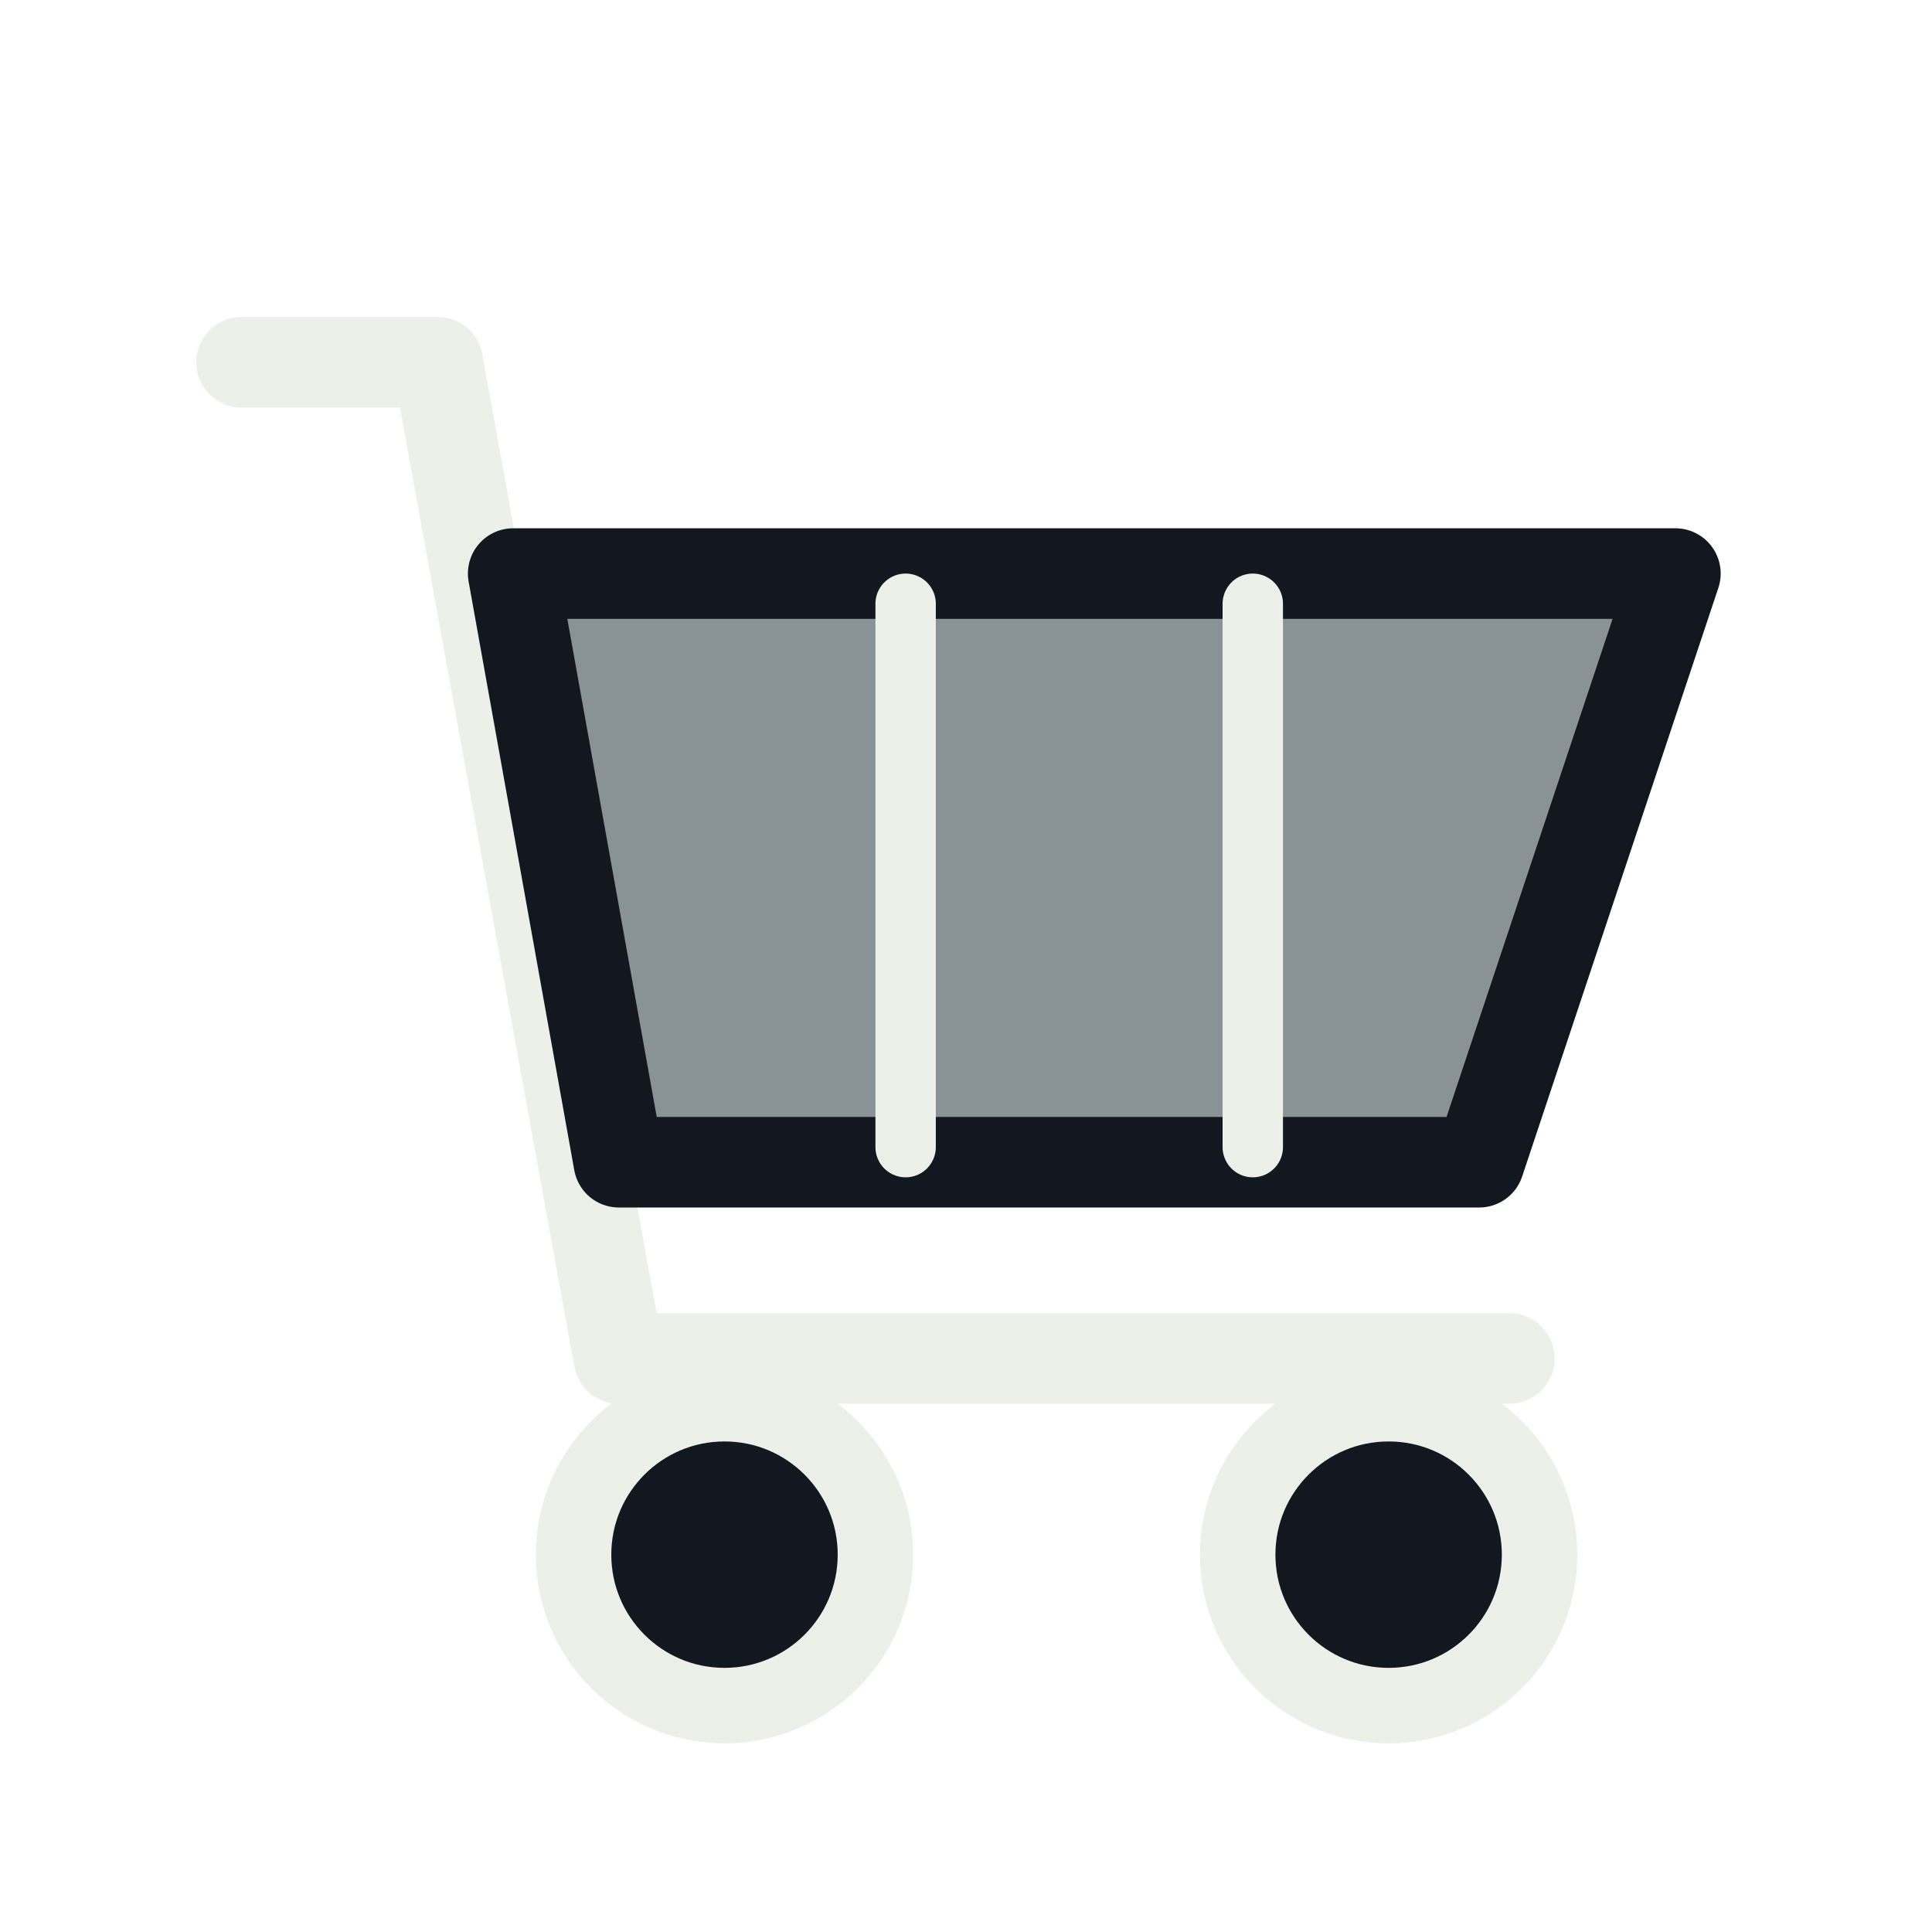
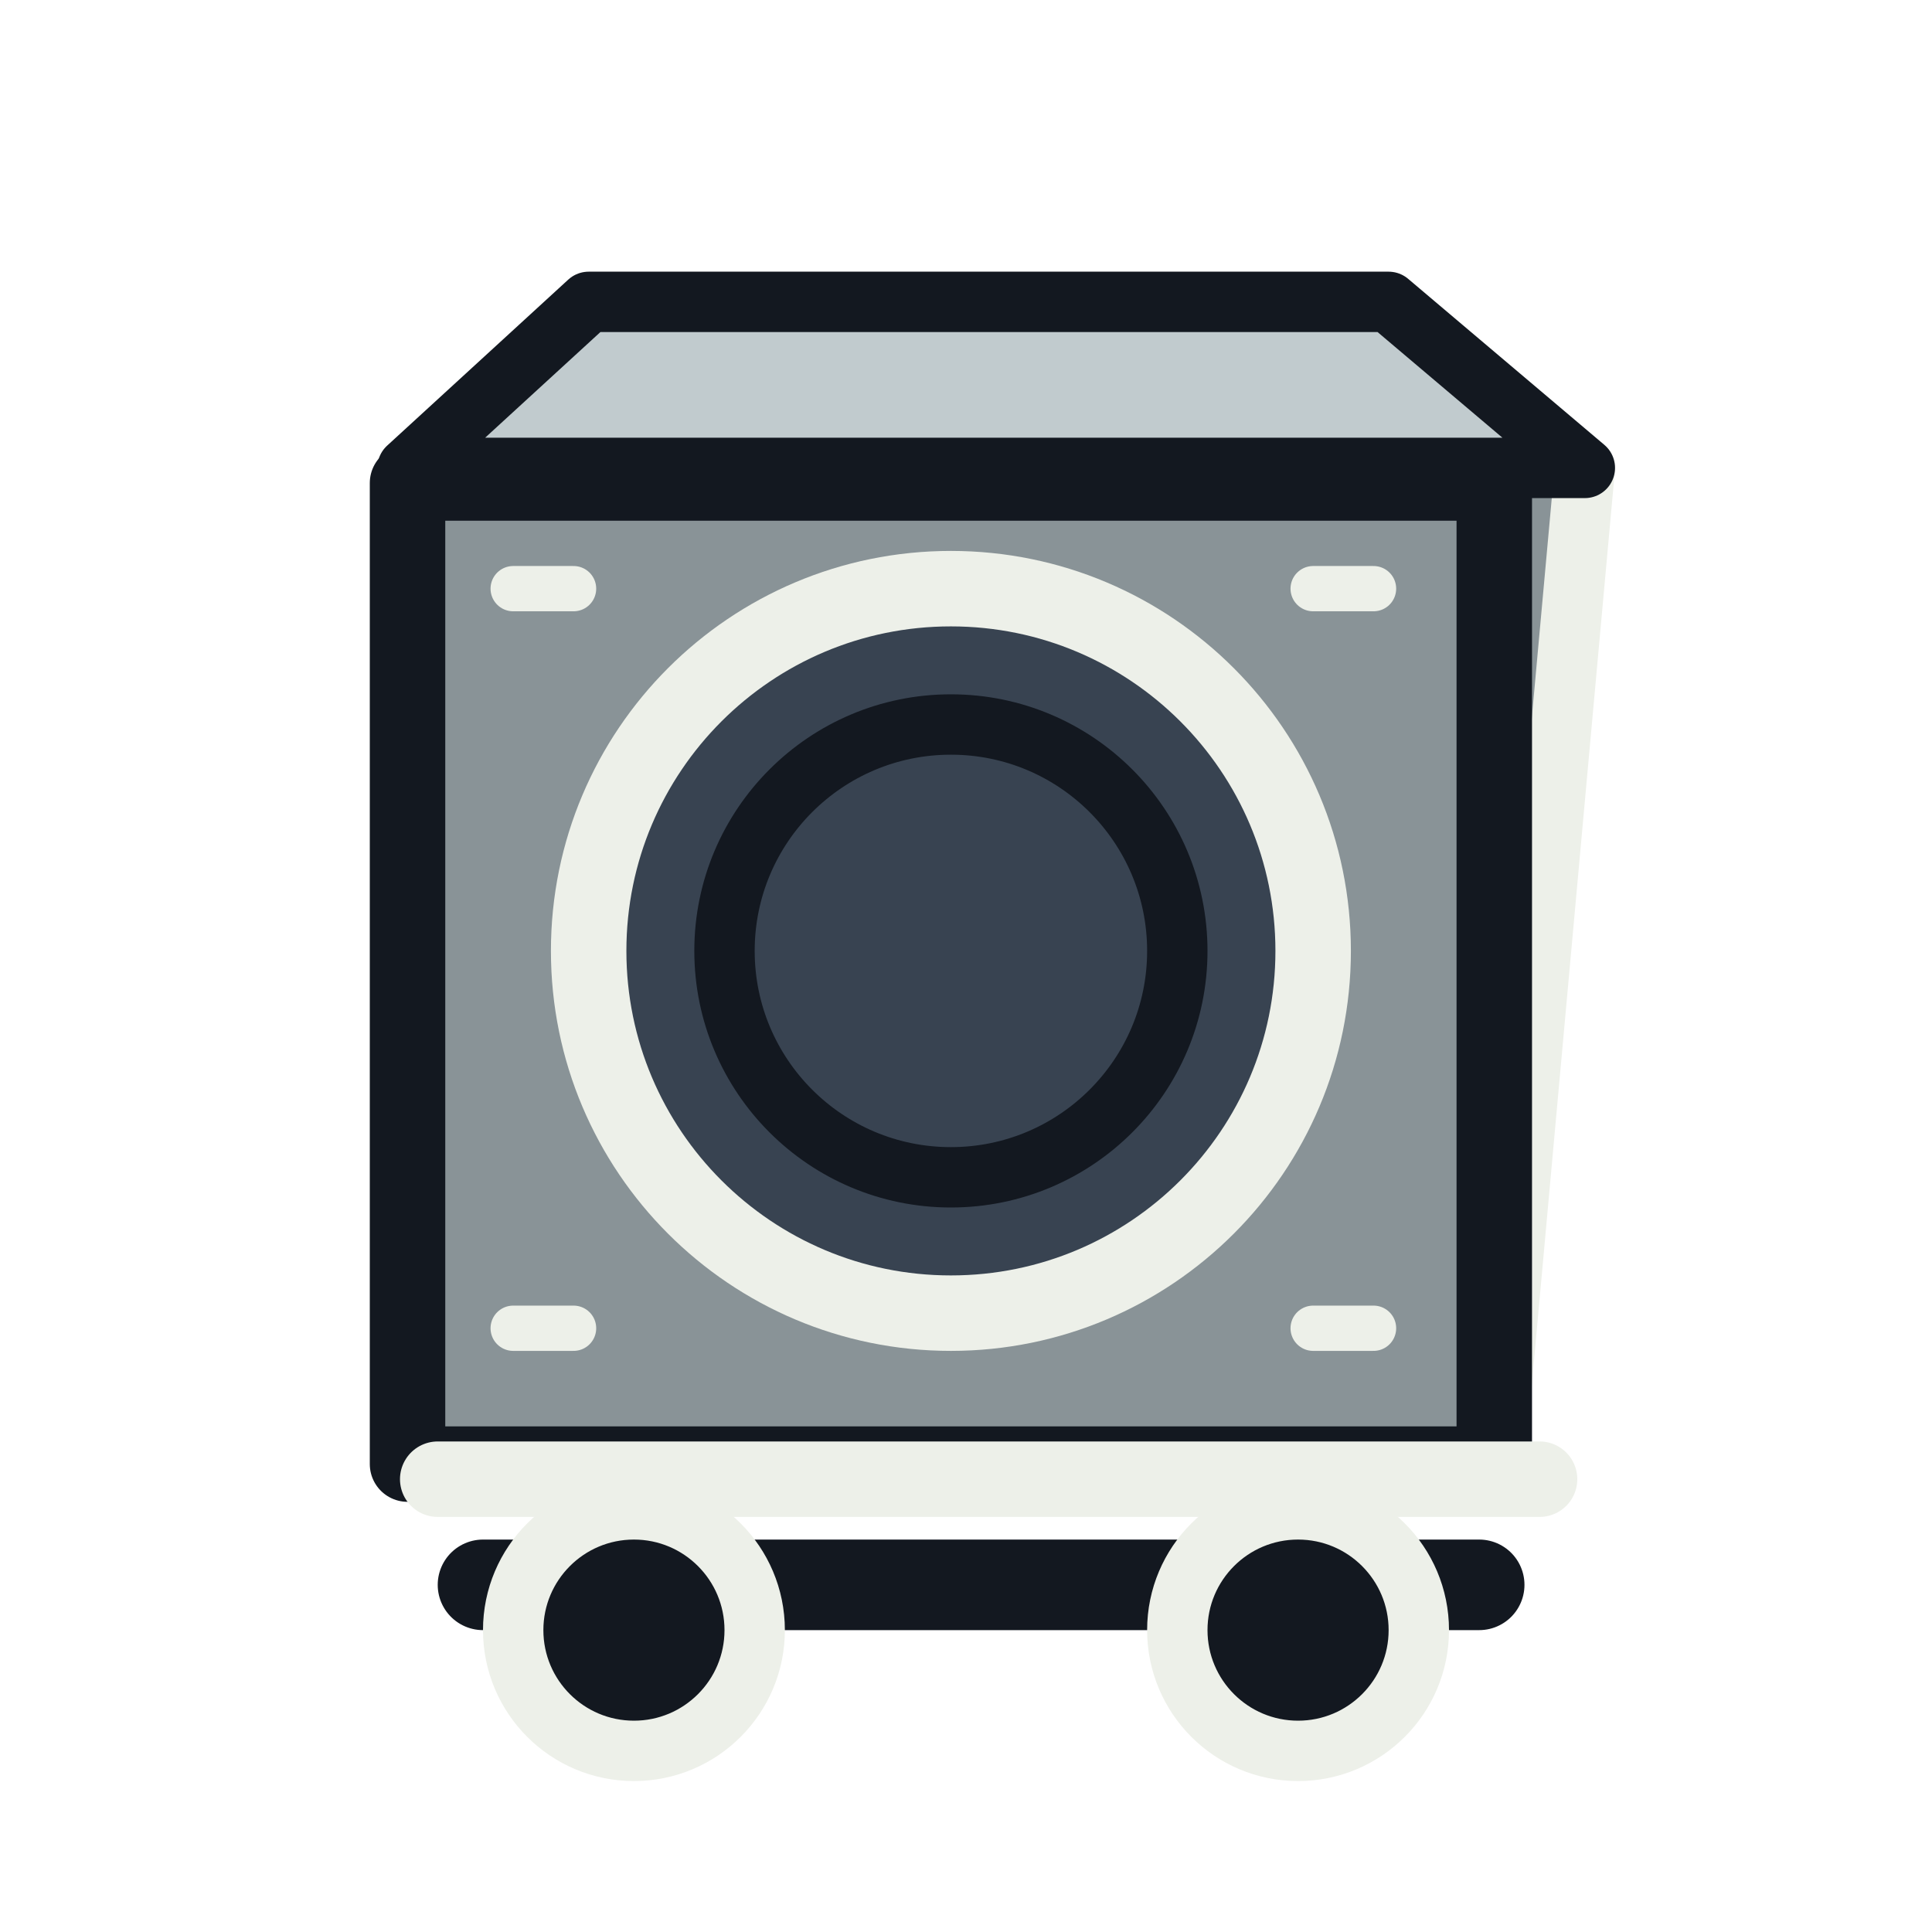
<svg xmlns="http://www.w3.org/2000/svg" width="128" height="128" viewBox="0 0 128 128">
  <g stroke-linecap="round" stroke-linejoin="round">
-     <path d="M16 24h13l12 66h59" fill="none" stroke="#edf0e9" stroke-width="6" />
-     <path d="M34 38h77l-13 39H41Z" fill="#899397" stroke="#131820" stroke-width="6" />
-     <path d="M60 40v36m23-36v36" stroke="#edf0e9" stroke-width="4" />
-     <circle cx="48" cy="103" r="10" fill="#131820" stroke="#edf0e9" stroke-width="5" />
-     <circle cx="92" cy="103" r="10" fill="#131820" stroke="#edf0e9" stroke-width="5" />
+     <path d="m27 31 12-11h53l13 11-6 66H27Z" fill="#899397" stroke="#edf0e9" stroke-width="4" />
+     <path d="m27 31 12-11h53l13 11Z" fill="#c1cbce" stroke="#131820" stroke-width="4" />
+     <path d="M99 32v65H27V32Z" fill="#899397" stroke="#131820" stroke-width="5" />
+     <circle cx="63" cy="63" r="24" fill="#384351" stroke="#edf0e9" stroke-width="5" />
+     <circle cx="63" cy="63" r="15" fill="none" stroke="#131820" stroke-width="4" />
+     <path d="M29 98h73" stroke="#edf0e9" stroke-width="5" />
+     <path d="M32 105h66" stroke="#131820" stroke-width="6" />
+     <circle cx="42" cy="108" r="8" fill="#131820" stroke="#edf0e9" stroke-width="4" />
+     <circle cx="86" cy="108" r="8" fill="#131820" stroke="#edf0e9" stroke-width="4" />
+     <path d="M34 39h4m49 0h4M34 88h4m49 0h4" stroke="#edf0e9" stroke-width="3" />
  </g>
</svg>
